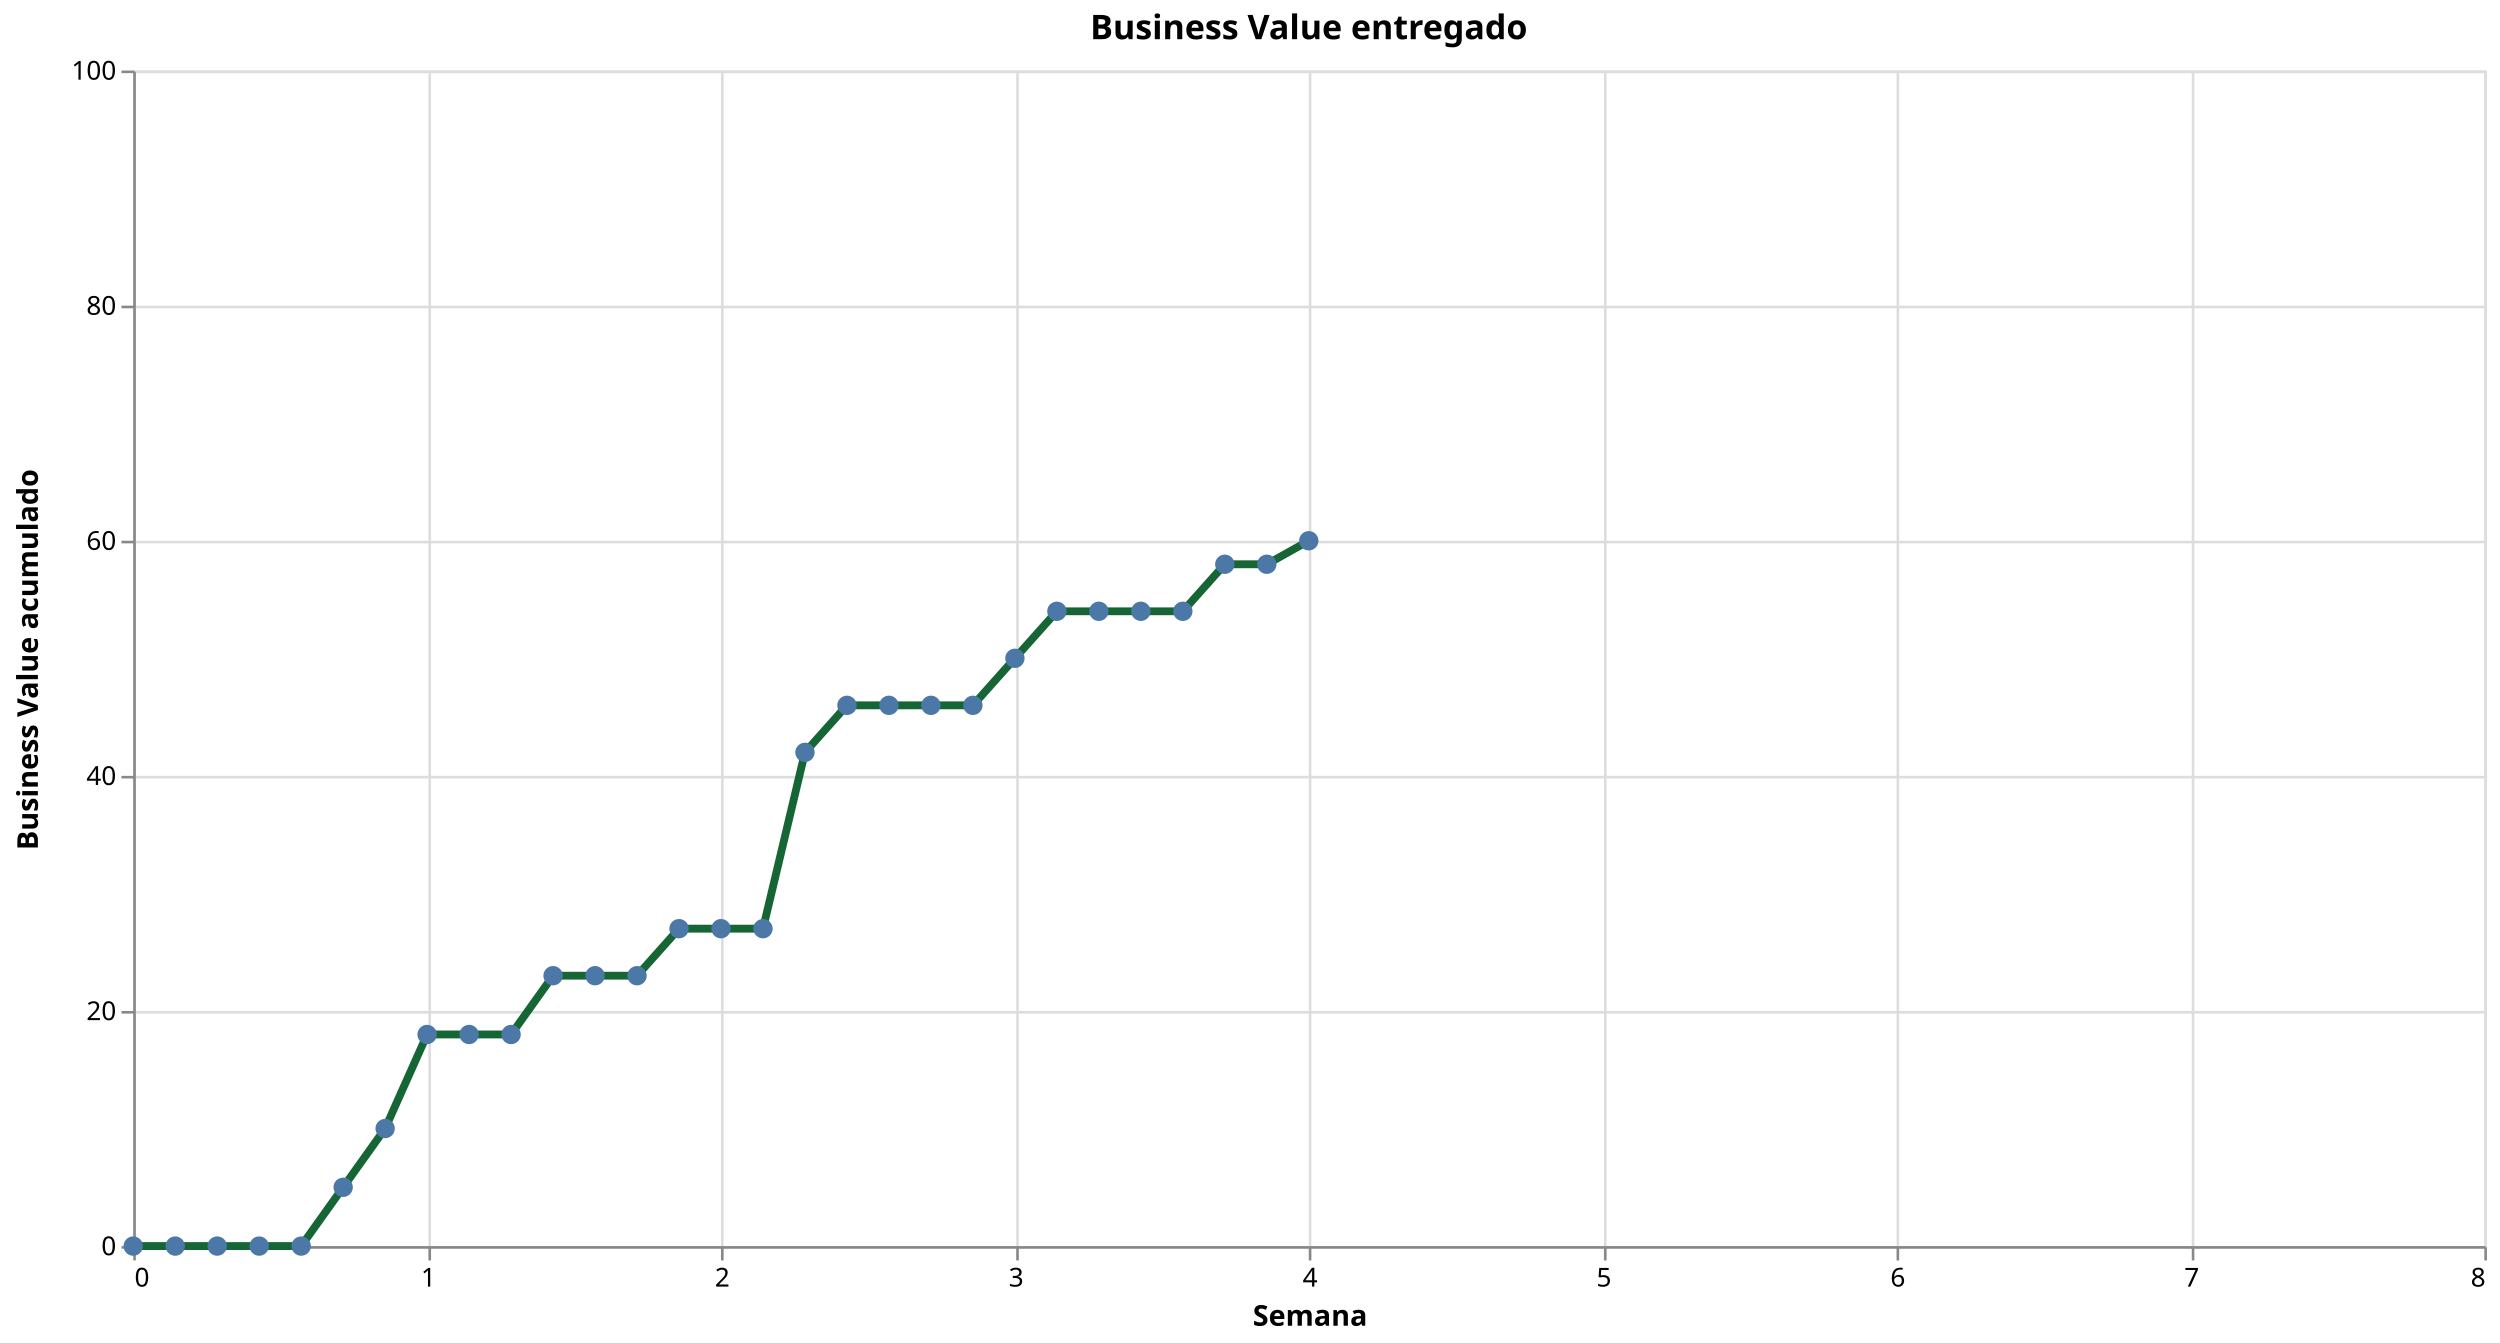
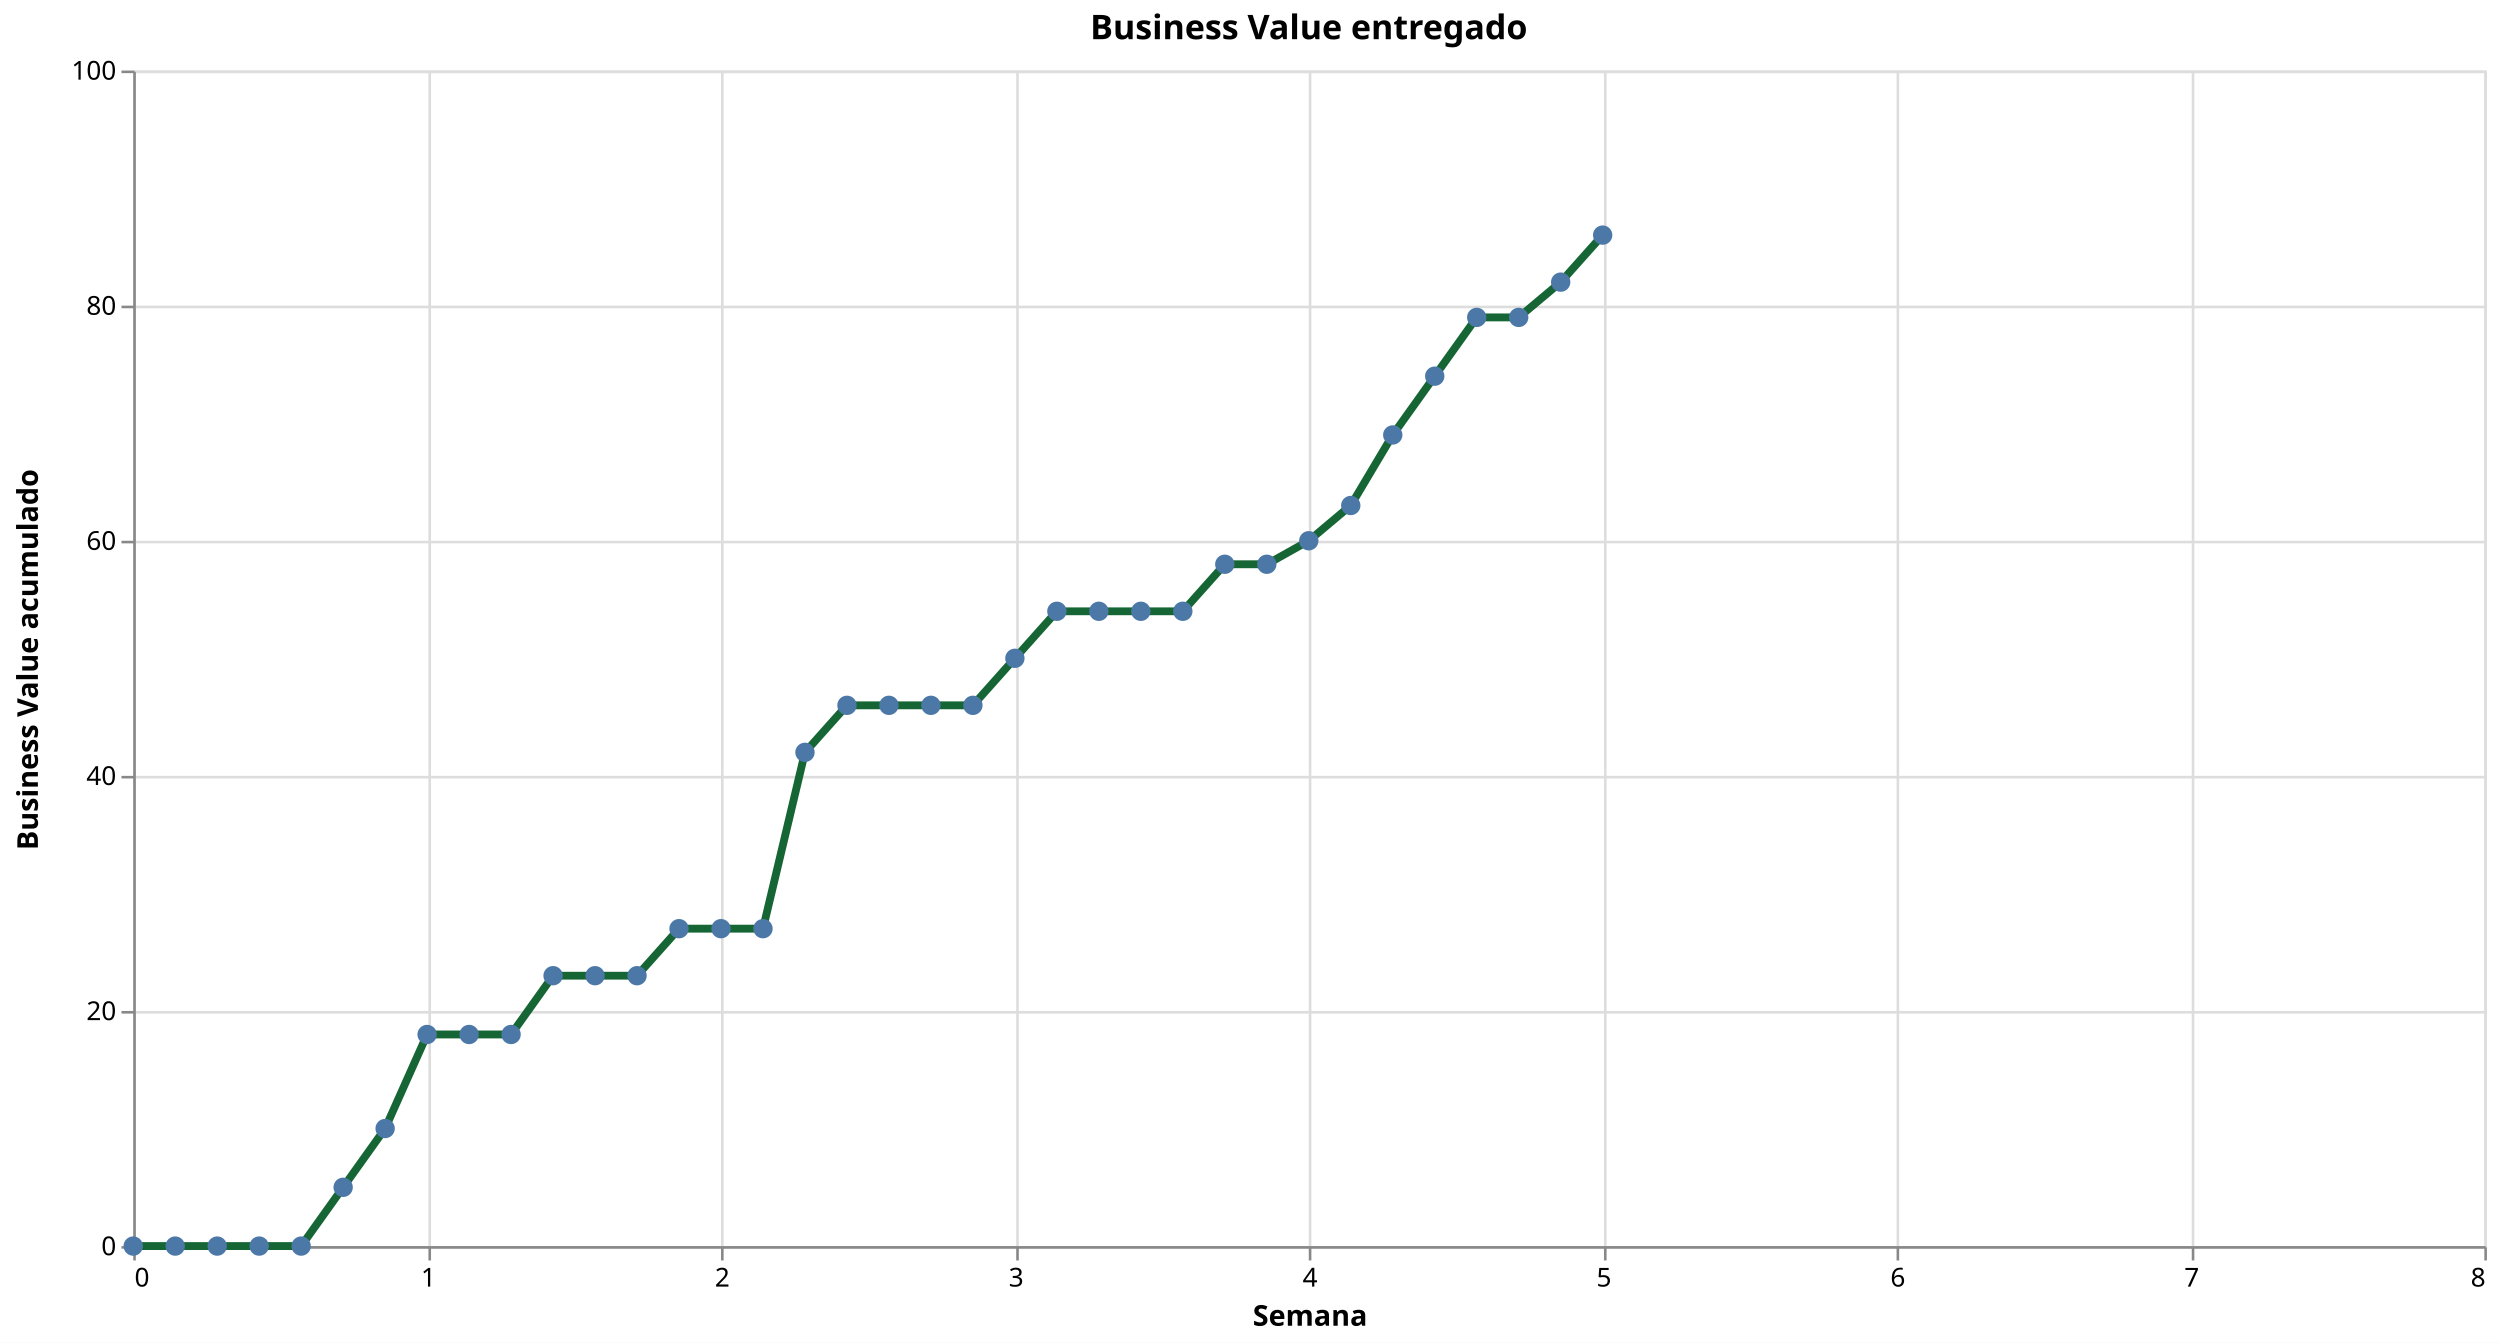
<svg xmlns="http://www.w3.org/2000/svg" version="1.1" class="marks" width="957" height="514" viewBox="0 0 957 514">
  <rect width="957" height="514" fill="white" />
  <g fill="none" stroke-miterlimit="4" transform="translate(51,27)">
    <g class="mark-group role-frame root" role="graphics-object" aria-roledescription="group mark container">
      <g transform="translate(0,0)">
        <path class="background" aria-hidden="true" d="M0.5,0.5h900v450h-900Z" stroke="#ddd" />
        <g>
          <g class="mark-group role-axis" aria-hidden="true">
            <g transform="translate(0.5,450.5)">
              <path class="background" aria-hidden="true" d="M0,0h0v0h0Z" pointer-events="none" />
              <g>
                <g class="mark-rule role-axis-grid" pointer-events="none">
                  <line transform="translate(0,-450)" x2="0" y2="450" stroke="#ddd" stroke-width="1" opacity="1" />
                  <line transform="translate(113,-450)" x2="0" y2="450" stroke="#ddd" stroke-width="1" opacity="1" />
                  <line transform="translate(225,-450)" x2="0" y2="450" stroke="#ddd" stroke-width="1" opacity="1" />
                  <line transform="translate(338,-450)" x2="0" y2="450" stroke="#ddd" stroke-width="1" opacity="1" />
                  <line transform="translate(450,-450)" x2="0" y2="450" stroke="#ddd" stroke-width="1" opacity="1" />
                  <line transform="translate(563,-450)" x2="0" y2="450" stroke="#ddd" stroke-width="1" opacity="1" />
                  <line transform="translate(675,-450)" x2="0" y2="450" stroke="#ddd" stroke-width="1" opacity="1" />
                  <line transform="translate(788,-450)" x2="0" y2="450" stroke="#ddd" stroke-width="1" opacity="1" />
                  <line transform="translate(900,-450)" x2="0" y2="450" stroke="#ddd" stroke-width="1" opacity="1" />
                </g>
              </g>
              <path class="foreground" aria-hidden="true" d="" pointer-events="none" display="none" />
            </g>
          </g>
          <g class="mark-group role-axis" aria-hidden="true">
            <g transform="translate(0.5,0.5)">
              <path class="background" aria-hidden="true" d="M0,0h0v0h0Z" pointer-events="none" />
              <g>
                <g class="mark-rule role-axis-grid" pointer-events="none">
                  <line transform="translate(0,450)" x2="900" y2="0" stroke="#ddd" stroke-width="1" opacity="1" />
                  <line transform="translate(0,360)" x2="900" y2="0" stroke="#ddd" stroke-width="1" opacity="1" />
                  <line transform="translate(0,270)" x2="900" y2="0" stroke="#ddd" stroke-width="1" opacity="1" />
                  <line transform="translate(0,180)" x2="900" y2="0" stroke="#ddd" stroke-width="1" opacity="1" />
                  <line transform="translate(0,90)" x2="900" y2="0" stroke="#ddd" stroke-width="1" opacity="1" />
                  <line transform="translate(0,0)" x2="900" y2="0" stroke="#ddd" stroke-width="1" opacity="1" />
                </g>
              </g>
              <path class="foreground" aria-hidden="true" d="" pointer-events="none" display="none" />
            </g>
          </g>
          <g class="mark-group role-axis" role="graphics-symbol" aria-roledescription="axis" aria-label="X-axis titled 'Semana' for a linear scale with values from 0 to 8">
            <g transform="translate(0.5,450.5)">
              <path class="background" aria-hidden="true" d="M0,0h0v0h0Z" pointer-events="none" />
              <g>
                <g class="mark-rule role-axis-tick" pointer-events="none">
                  <line transform="translate(0,0)" x2="0" y2="5" stroke="#888" stroke-width="1" opacity="1" />
                  <line transform="translate(113,0)" x2="0" y2="5" stroke="#888" stroke-width="1" opacity="1" />
                  <line transform="translate(225,0)" x2="0" y2="5" stroke="#888" stroke-width="1" opacity="1" />
                  <line transform="translate(338,0)" x2="0" y2="5" stroke="#888" stroke-width="1" opacity="1" />
                  <line transform="translate(450,0)" x2="0" y2="5" stroke="#888" stroke-width="1" opacity="1" />
                  <line transform="translate(563,0)" x2="0" y2="5" stroke="#888" stroke-width="1" opacity="1" />
                  <line transform="translate(675,0)" x2="0" y2="5" stroke="#888" stroke-width="1" opacity="1" />
                  <line transform="translate(788,0)" x2="0" y2="5" stroke="#888" stroke-width="1" opacity="1" />
                  <line transform="translate(900,0)" x2="0" y2="5" stroke="#888" stroke-width="1" opacity="1" />
                </g>
                <g class="mark-text role-axis-label" pointer-events="none">
                  <text text-anchor="start" transform="translate(0,15)" font-family="sans-serif" font-size="10px" fill="#000" opacity="1">0</text>
                  <text text-anchor="middle" transform="translate(112.5,15)" font-family="sans-serif" font-size="10px" fill="#000" opacity="1">1</text>
                  <text text-anchor="middle" transform="translate(225,15)" font-family="sans-serif" font-size="10px" fill="#000" opacity="1">2</text>
                  <text text-anchor="middle" transform="translate(337.5,15)" font-family="sans-serif" font-size="10px" fill="#000" opacity="1">3</text>
                  <text text-anchor="middle" transform="translate(450,15)" font-family="sans-serif" font-size="10px" fill="#000" opacity="1">4</text>
                  <text text-anchor="middle" transform="translate(562.5,15)" font-family="sans-serif" font-size="10px" fill="#000" opacity="1">5</text>
                  <text text-anchor="middle" transform="translate(675,15)" font-family="sans-serif" font-size="10px" fill="#000" opacity="1">6</text>
                  <text text-anchor="middle" transform="translate(787.5,15)" font-family="sans-serif" font-size="10px" fill="#000" opacity="1">7</text>
                  <text text-anchor="end" transform="translate(900,15)" font-family="sans-serif" font-size="10px" fill="#000" opacity="1">8</text>
                </g>
                <g class="mark-rule role-axis-domain" pointer-events="none">
                  <line transform="translate(0,0)" x2="900" y2="0" stroke="#888" stroke-width="1" opacity="1" />
                </g>
                <g class="mark-text role-axis-title" pointer-events="none">
                  <text text-anchor="middle" transform="translate(450,30)" font-family="sans-serif" font-size="11px" font-weight="bold" fill="#000" opacity="1">Semana</text>
                </g>
              </g>
              <path class="foreground" aria-hidden="true" d="" pointer-events="none" display="none" />
            </g>
          </g>
          <g class="mark-group role-axis" role="graphics-symbol" aria-roledescription="axis" aria-label="Y-axis titled 'Business Value acumulado' for a linear scale with values from 0 to 100">
            <g transform="translate(0.5,0.5)">
              <path class="background" aria-hidden="true" d="M0,0h0v0h0Z" pointer-events="none" />
              <g>
                <g class="mark-rule role-axis-tick" pointer-events="none">
                  <line transform="translate(0,450)" x2="-5" y2="0" stroke="#888" stroke-width="1" opacity="1" />
                  <line transform="translate(0,360)" x2="-5" y2="0" stroke="#888" stroke-width="1" opacity="1" />
                  <line transform="translate(0,270)" x2="-5" y2="0" stroke="#888" stroke-width="1" opacity="1" />
                  <line transform="translate(0,180)" x2="-5" y2="0" stroke="#888" stroke-width="1" opacity="1" />
                  <line transform="translate(0,90)" x2="-5" y2="0" stroke="#888" stroke-width="1" opacity="1" />
                  <line transform="translate(0,0)" x2="-5" y2="0" stroke="#888" stroke-width="1" opacity="1" />
                </g>
                <g class="mark-text role-axis-label" pointer-events="none">
                  <text text-anchor="end" transform="translate(-7,453)" font-family="sans-serif" font-size="10px" fill="#000" opacity="1">0</text>
                  <text text-anchor="end" transform="translate(-7,363)" font-family="sans-serif" font-size="10px" fill="#000" opacity="1">20</text>
                  <text text-anchor="end" transform="translate(-7,273)" font-family="sans-serif" font-size="10px" fill="#000" opacity="1">40</text>
                  <text text-anchor="end" transform="translate(-7,183)" font-family="sans-serif" font-size="10px" fill="#000" opacity="1">60</text>
                  <text text-anchor="end" transform="translate(-7,93)" font-family="sans-serif" font-size="10px" fill="#000" opacity="1">80</text>
                  <text text-anchor="end" transform="translate(-7,3)" font-family="sans-serif" font-size="10px" fill="#000" opacity="1">100</text>
                </g>
                <g class="mark-rule role-axis-domain" pointer-events="none">
                  <line transform="translate(0,450)" x2="0" y2="-450" stroke="#888" stroke-width="1" opacity="1" />
                </g>
                <g class="mark-text role-axis-title" pointer-events="none">
                  <text text-anchor="middle" transform="translate(-35,225) rotate(-90) translate(0,-2)" font-family="sans-serif" font-size="11px" font-weight="bold" fill="#000" opacity="1">Business Value acumulado</text>
                </g>
              </g>
              <path class="foreground" aria-hidden="true" d="" pointer-events="none" display="none" />
            </g>
          </g>
          <g class="mark-line role-mark layer_0_marks" role="graphics-object" aria-roledescription="line mark container">
-             <path aria-label="Semana: 0; Business Value acumulado: 0; Día: 0" role="graphics-symbol" aria-roledescription="line mark" d="M0,450L16.071,450L32.143,450L48.214,450L64.286,450L80.357,427.5L96.429,405L112.5,369L128.571,369L144.643,369L160.714,346.5L176.786,346.5L192.857,346.5L208.929,328.5L225,328.5L241.071,328.5L257.143,261L273.214,243L289.286,243L305.357,243L321.429,243L337.5,225L353.571,207L369.643,207L385.714,207L401.786,207L417.857,189L433.929,189L450,180" stroke="#166534" stroke-width="3" />
+             <path aria-label="Semana: 0; Business Value acumulado: 0; Día: 0" role="graphics-symbol" aria-roledescription="line mark" d="M0,450L16.071,450L32.143,450L48.214,450L64.286,450L80.357,427.5L96.429,405L112.5,369L128.571,369L144.643,369L160.714,346.5L176.786,346.5L192.857,346.5L208.929,328.5L225,328.5L241.071,328.5L257.143,261L273.214,243L289.286,243L305.357,243L321.429,243L337.5,225L353.571,207L369.643,207L385.714,207L401.786,207L417.857,189L433.929,189L450,180L466.071,166.5L482.143,139.5L498.214,117L514.286,94.5L530.357,94.5L546.429,81L562.5,63" stroke="#166534" stroke-width="3" />
          </g>
          <g class="mark-symbol role-mark layer_1_marks" role="graphics-object" aria-roledescription="symbol mark container">
            <path aria-label="Semana: 0; Business Value acumulado: 0; Día: 0" role="graphics-symbol" aria-roledescription="point" transform="translate(0,450)" d="M3.708,0A3.708,3.708,0,1,1,-3.708,0A3.708,3.708,0,1,1,3.708,0" fill="#4c78a8" stroke-width="2" opacity="1" />
            <path aria-label="Semana: 0; Business Value acumulado: 0; Día: 1" role="graphics-symbol" aria-roledescription="point" transform="translate(16.07143,450)" d="M3.708,0A3.708,3.708,0,1,1,-3.708,0A3.708,3.708,0,1,1,3.708,0" fill="#4c78a8" stroke-width="2" opacity="1" />
            <path aria-label="Semana: 0; Business Value acumulado: 0; Día: 2" role="graphics-symbol" aria-roledescription="point" transform="translate(32.14286,450)" d="M3.708,0A3.708,3.708,0,1,1,-3.708,0A3.708,3.708,0,1,1,3.708,0" fill="#4c78a8" stroke-width="2" opacity="1" />
            <path aria-label="Semana: 0; Business Value acumulado: 0; Día: 3" role="graphics-symbol" aria-roledescription="point" transform="translate(48.21429,450)" d="M3.708,0A3.708,3.708,0,1,1,-3.708,0A3.708,3.708,0,1,1,3.708,0" fill="#4c78a8" stroke-width="2" opacity="1" />
            <path aria-label="Semana: 1; Business Value acumulado: 0; Día: 4" role="graphics-symbol" aria-roledescription="point" transform="translate(64.28571,450)" d="M3.708,0A3.708,3.708,0,1,1,-3.708,0A3.708,3.708,0,1,1,3.708,0" fill="#4c78a8" stroke-width="2" opacity="1" />
            <path aria-label="Semana: 1; Business Value acumulado: 5; Día: 5" role="graphics-symbol" aria-roledescription="point" transform="translate(80.35714,427.5)" d="M3.708,0A3.708,3.708,0,1,1,-3.708,0A3.708,3.708,0,1,1,3.708,0" fill="#4c78a8" stroke-width="2" opacity="1" />
            <path aria-label="Semana: 1; Business Value acumulado: 10; Día: 6" role="graphics-symbol" aria-roledescription="point" transform="translate(96.42857,405)" d="M3.708,0A3.708,3.708,0,1,1,-3.708,0A3.708,3.708,0,1,1,3.708,0" fill="#4c78a8" stroke-width="2" opacity="1" />
            <path aria-label="Semana: 1; Business Value acumulado: 18; Día: 7" role="graphics-symbol" aria-roledescription="point" transform="translate(112.5,369)" d="M3.708,0A3.708,3.708,0,1,1,-3.708,0A3.708,3.708,0,1,1,3.708,0" fill="#4c78a8" stroke-width="2" opacity="1" />
            <path aria-label="Semana: 1; Business Value acumulado: 18; Día: 8" role="graphics-symbol" aria-roledescription="point" transform="translate(128.5714,369)" d="M3.708,0A3.708,3.708,0,1,1,-3.708,0A3.708,3.708,0,1,1,3.708,0" fill="#4c78a8" stroke-width="2" opacity="1" />
            <path aria-label="Semana: 1; Business Value acumulado: 18; Día: 9" role="graphics-symbol" aria-roledescription="point" transform="translate(144.6429,369)" d="M3.708,0A3.708,3.708,0,1,1,-3.708,0A3.708,3.708,0,1,1,3.708,0" fill="#4c78a8" stroke-width="2" opacity="1" />
            <path aria-label="Semana: 1; Business Value acumulado: 23; Día: 10" role="graphics-symbol" aria-roledescription="point" transform="translate(160.7143,346.5)" d="M3.708,0A3.708,3.708,0,1,1,-3.708,0A3.708,3.708,0,1,1,3.708,0" fill="#4c78a8" stroke-width="2" opacity="1" />
            <path aria-label="Semana: 2; Business Value acumulado: 23; Día: 11" role="graphics-symbol" aria-roledescription="point" transform="translate(176.7857,346.5)" d="M3.708,0A3.708,3.708,0,1,1,-3.708,0A3.708,3.708,0,1,1,3.708,0" fill="#4c78a8" stroke-width="2" opacity="1" />
            <path aria-label="Semana: 2; Business Value acumulado: 23; Día: 12" role="graphics-symbol" aria-roledescription="point" transform="translate(192.8571,346.5)" d="M3.708,0A3.708,3.708,0,1,1,-3.708,0A3.708,3.708,0,1,1,3.708,0" fill="#4c78a8" stroke-width="2" opacity="1" />
            <path aria-label="Semana: 2; Business Value acumulado: 27; Día: 13" role="graphics-symbol" aria-roledescription="point" transform="translate(208.9286,328.5)" d="M3.708,0A3.708,3.708,0,1,1,-3.708,0A3.708,3.708,0,1,1,3.708,0" fill="#4c78a8" stroke-width="2" opacity="1" />
            <path aria-label="Semana: 2; Business Value acumulado: 27; Día: 14" role="graphics-symbol" aria-roledescription="point" transform="translate(225,328.5)" d="M3.708,0A3.708,3.708,0,1,1,-3.708,0A3.708,3.708,0,1,1,3.708,0" fill="#4c78a8" stroke-width="2" opacity="1" />
            <path aria-label="Semana: 2; Business Value acumulado: 27; Día: 15" role="graphics-symbol" aria-roledescription="point" transform="translate(241.0714,328.5)" d="M3.708,0A3.708,3.708,0,1,1,-3.708,0A3.708,3.708,0,1,1,3.708,0" fill="#4c78a8" stroke-width="2" opacity="1" />
            <path aria-label="Semana: 2; Business Value acumulado: 42; Día: 16" role="graphics-symbol" aria-roledescription="point" transform="translate(257.1429,261)" d="M3.708,0A3.708,3.708,0,1,1,-3.708,0A3.708,3.708,0,1,1,3.708,0" fill="#4c78a8" stroke-width="2" opacity="1" />
            <path aria-label="Semana: 2; Business Value acumulado: 46; Día: 17" role="graphics-symbol" aria-roledescription="point" transform="translate(273.2143,243)" d="M3.708,0A3.708,3.708,0,1,1,-3.708,0A3.708,3.708,0,1,1,3.708,0" fill="#4c78a8" stroke-width="2" opacity="1" />
            <path aria-label="Semana: 3; Business Value acumulado: 46; Día: 18" role="graphics-symbol" aria-roledescription="point" transform="translate(289.2857,243)" d="M3.708,0A3.708,3.708,0,1,1,-3.708,0A3.708,3.708,0,1,1,3.708,0" fill="#4c78a8" stroke-width="2" opacity="1" />
            <path aria-label="Semana: 3; Business Value acumulado: 46; Día: 19" role="graphics-symbol" aria-roledescription="point" transform="translate(305.3571,243)" d="M3.708,0A3.708,3.708,0,1,1,-3.708,0A3.708,3.708,0,1,1,3.708,0" fill="#4c78a8" stroke-width="2" opacity="1" />
            <path aria-label="Semana: 3; Business Value acumulado: 46; Día: 20" role="graphics-symbol" aria-roledescription="point" transform="translate(321.4286,243)" d="M3.708,0A3.708,3.708,0,1,1,-3.708,0A3.708,3.708,0,1,1,3.708,0" fill="#4c78a8" stroke-width="2" opacity="1" />
            <path aria-label="Semana: 3; Business Value acumulado: 50; Día: 21" role="graphics-symbol" aria-roledescription="point" transform="translate(337.5,225)" d="M3.708,0A3.708,3.708,0,1,1,-3.708,0A3.708,3.708,0,1,1,3.708,0" fill="#4c78a8" stroke-width="2" opacity="1" />
            <path aria-label="Semana: 3; Business Value acumulado: 54; Día: 22" role="graphics-symbol" aria-roledescription="point" transform="translate(353.5714,207)" d="M3.708,0A3.708,3.708,0,1,1,-3.708,0A3.708,3.708,0,1,1,3.708,0" fill="#4c78a8" stroke-width="2" opacity="1" />
            <path aria-label="Semana: 3; Business Value acumulado: 54; Día: 23" role="graphics-symbol" aria-roledescription="point" transform="translate(369.6429,207)" d="M3.708,0A3.708,3.708,0,1,1,-3.708,0A3.708,3.708,0,1,1,3.708,0" fill="#4c78a8" stroke-width="2" opacity="1" />
            <path aria-label="Semana: 3; Business Value acumulado: 54; Día: 24" role="graphics-symbol" aria-roledescription="point" transform="translate(385.7143,207)" d="M3.708,0A3.708,3.708,0,1,1,-3.708,0A3.708,3.708,0,1,1,3.708,0" fill="#4c78a8" stroke-width="2" opacity="1" />
            <path aria-label="Semana: 4; Business Value acumulado: 54; Día: 25" role="graphics-symbol" aria-roledescription="point" transform="translate(401.7857,207)" d="M3.708,0A3.708,3.708,0,1,1,-3.708,0A3.708,3.708,0,1,1,3.708,0" fill="#4c78a8" stroke-width="2" opacity="1" />
            <path aria-label="Semana: 4; Business Value acumulado: 58; Día: 26" role="graphics-symbol" aria-roledescription="point" transform="translate(417.8571,189)" d="M3.708,0A3.708,3.708,0,1,1,-3.708,0A3.708,3.708,0,1,1,3.708,0" fill="#4c78a8" stroke-width="2" opacity="1" />
            <path aria-label="Semana: 4; Business Value acumulado: 58; Día: 27" role="graphics-symbol" aria-roledescription="point" transform="translate(433.9286,189)" d="M3.708,0A3.708,3.708,0,1,1,-3.708,0A3.708,3.708,0,1,1,3.708,0" fill="#4c78a8" stroke-width="2" opacity="1" />
            <path aria-label="Semana: 4; Business Value acumulado: 60; Día: 28" role="graphics-symbol" aria-roledescription="point" transform="translate(450,180)" d="M3.708,0A3.708,3.708,0,1,1,-3.708,0A3.708,3.708,0,1,1,3.708,0" fill="#4c78a8" stroke-width="2" opacity="1" />
+             <path aria-label="Semana: 4; Business Value acumulado: 63; Día: 29" role="graphics-symbol" aria-roledescription="point" transform="translate(466.0714,166.5)" d="M3.708,0A3.708,3.708,0,1,1,-3.708,0A3.708,3.708,0,1,1,3.708,0" fill="#4c78a8" stroke-width="2" opacity="1" />
+             <path aria-label="Semana: 4; Business Value acumulado: 69; Día: 30" role="graphics-symbol" aria-roledescription="point" transform="translate(482.1429,139.5)" d="M3.708,0A3.708,3.708,0,1,1,-3.708,0A3.708,3.708,0,1,1,3.708,0" fill="#4c78a8" stroke-width="2" opacity="1" />
+             <path aria-label="Semana: 4; Business Value acumulado: 74; Día: 31" role="graphics-symbol" aria-roledescription="point" transform="translate(498.2143,117)" d="M3.708,0A3.708,3.708,0,1,1,-3.708,0A3.708,3.708,0,1,1,3.708,0" fill="#4c78a8" stroke-width="2" opacity="1" />
+             <path aria-label="Semana: 5; Business Value acumulado: 79; Día: 32" role="graphics-symbol" aria-roledescription="point" transform="translate(514.2857,94.5)" d="M3.708,0A3.708,3.708,0,1,1,-3.708,0A3.708,3.708,0,1,1,3.708,0" fill="#4c78a8" stroke-width="2" opacity="1" />
+             <path aria-label="Semana: 5; Business Value acumulado: 79; Día: 33" role="graphics-symbol" aria-roledescription="point" transform="translate(530.3571,94.5)" d="M3.708,0A3.708,3.708,0,1,1,-3.708,0A3.708,3.708,0,1,1,3.708,0" fill="#4c78a8" stroke-width="2" opacity="1" />
+             <path aria-label="Semana: 5; Business Value acumulado: 82; Día: 34" role="graphics-symbol" aria-roledescription="point" transform="translate(546.4286,81)" d="M3.708,0A3.708,3.708,0,1,1,-3.708,0A3.708,3.708,0,1,1,3.708,0" fill="#4c78a8" stroke-width="2" opacity="1" />
+             <path aria-label="Semana: 5; Business Value acumulado: 86; Día: 35" role="graphics-symbol" aria-roledescription="point" transform="translate(562.5,63)" d="M3.708,0A3.708,3.708,0,1,1,-3.708,0A3.708,3.708,0,1,1,3.708,0" fill="#4c78a8" stroke-width="2" opacity="1" />
          </g>
          <g class="mark-group role-title">
            <g transform="translate(450,-22)">
              <path class="background" aria-hidden="true" d="M0,0h0v0h0Z" pointer-events="none" />
              <g>
                <g class="mark-text role-title-text" role="graphics-symbol" aria-roledescription="title" aria-label="Title text 'Business Value entregado'" pointer-events="none">
                  <text text-anchor="middle" transform="translate(0,10)" font-family="sans-serif" font-size="13px" font-weight="bold" fill="#000" opacity="1">Business Value entregado</text>
                </g>
              </g>
              <path class="foreground" aria-hidden="true" d="" pointer-events="none" display="none" />
            </g>
          </g>
        </g>
        <path class="foreground" aria-hidden="true" d="" display="none" />
      </g>
    </g>
  </g>
</svg>
